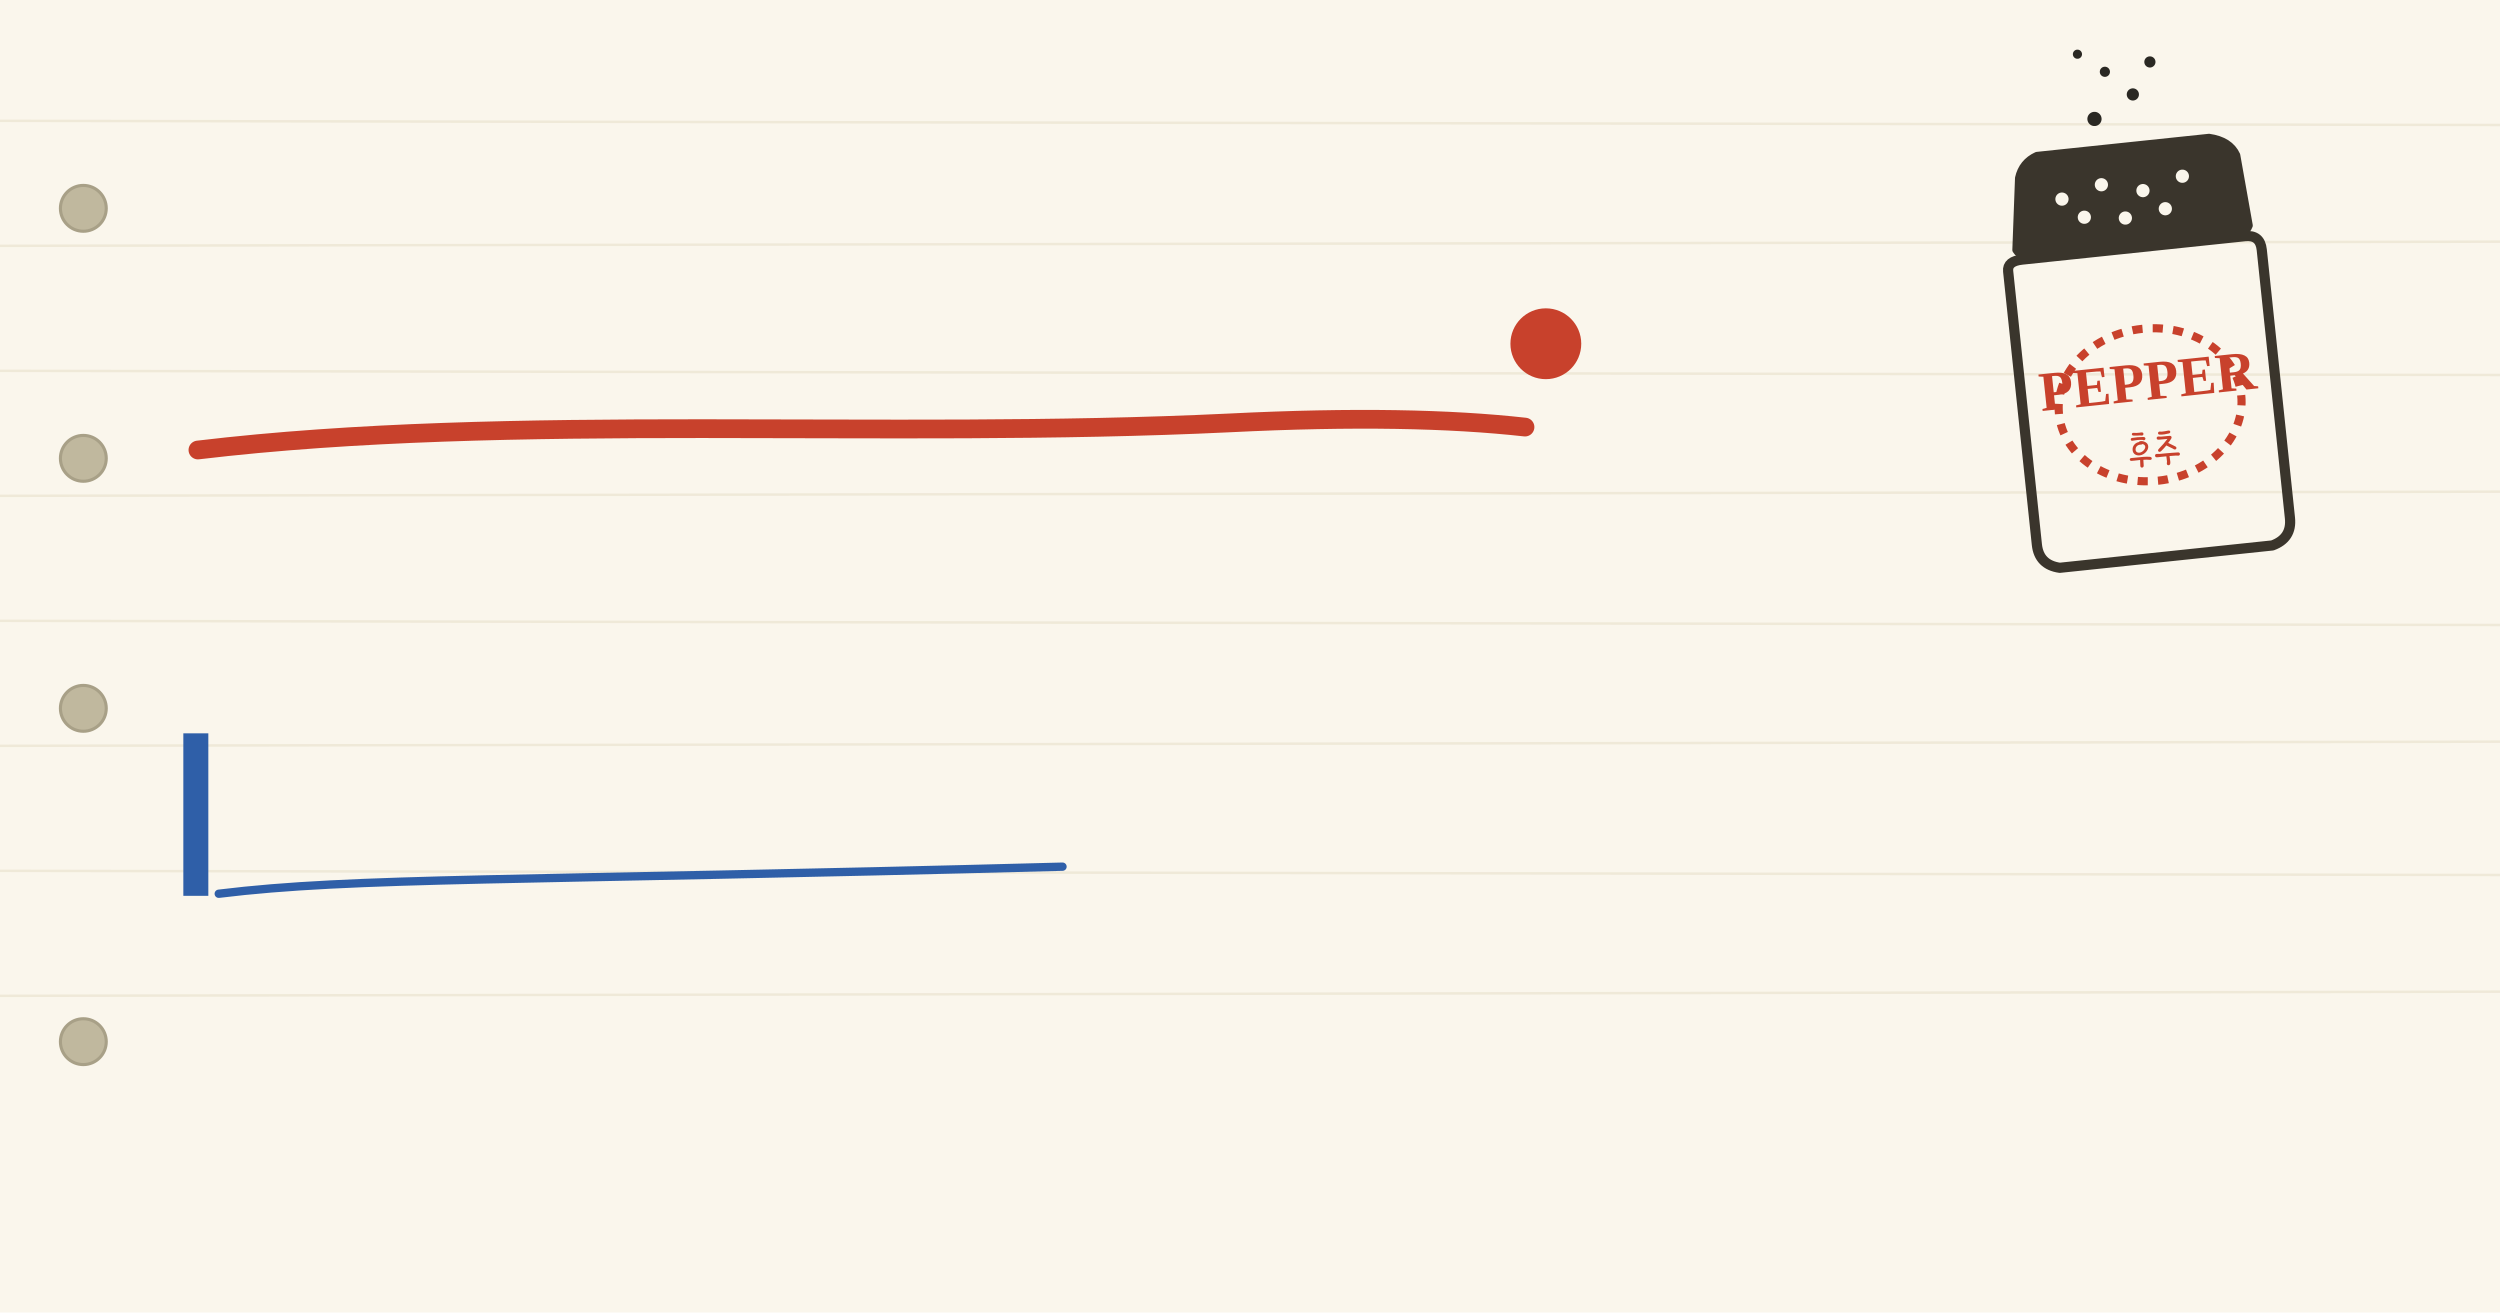
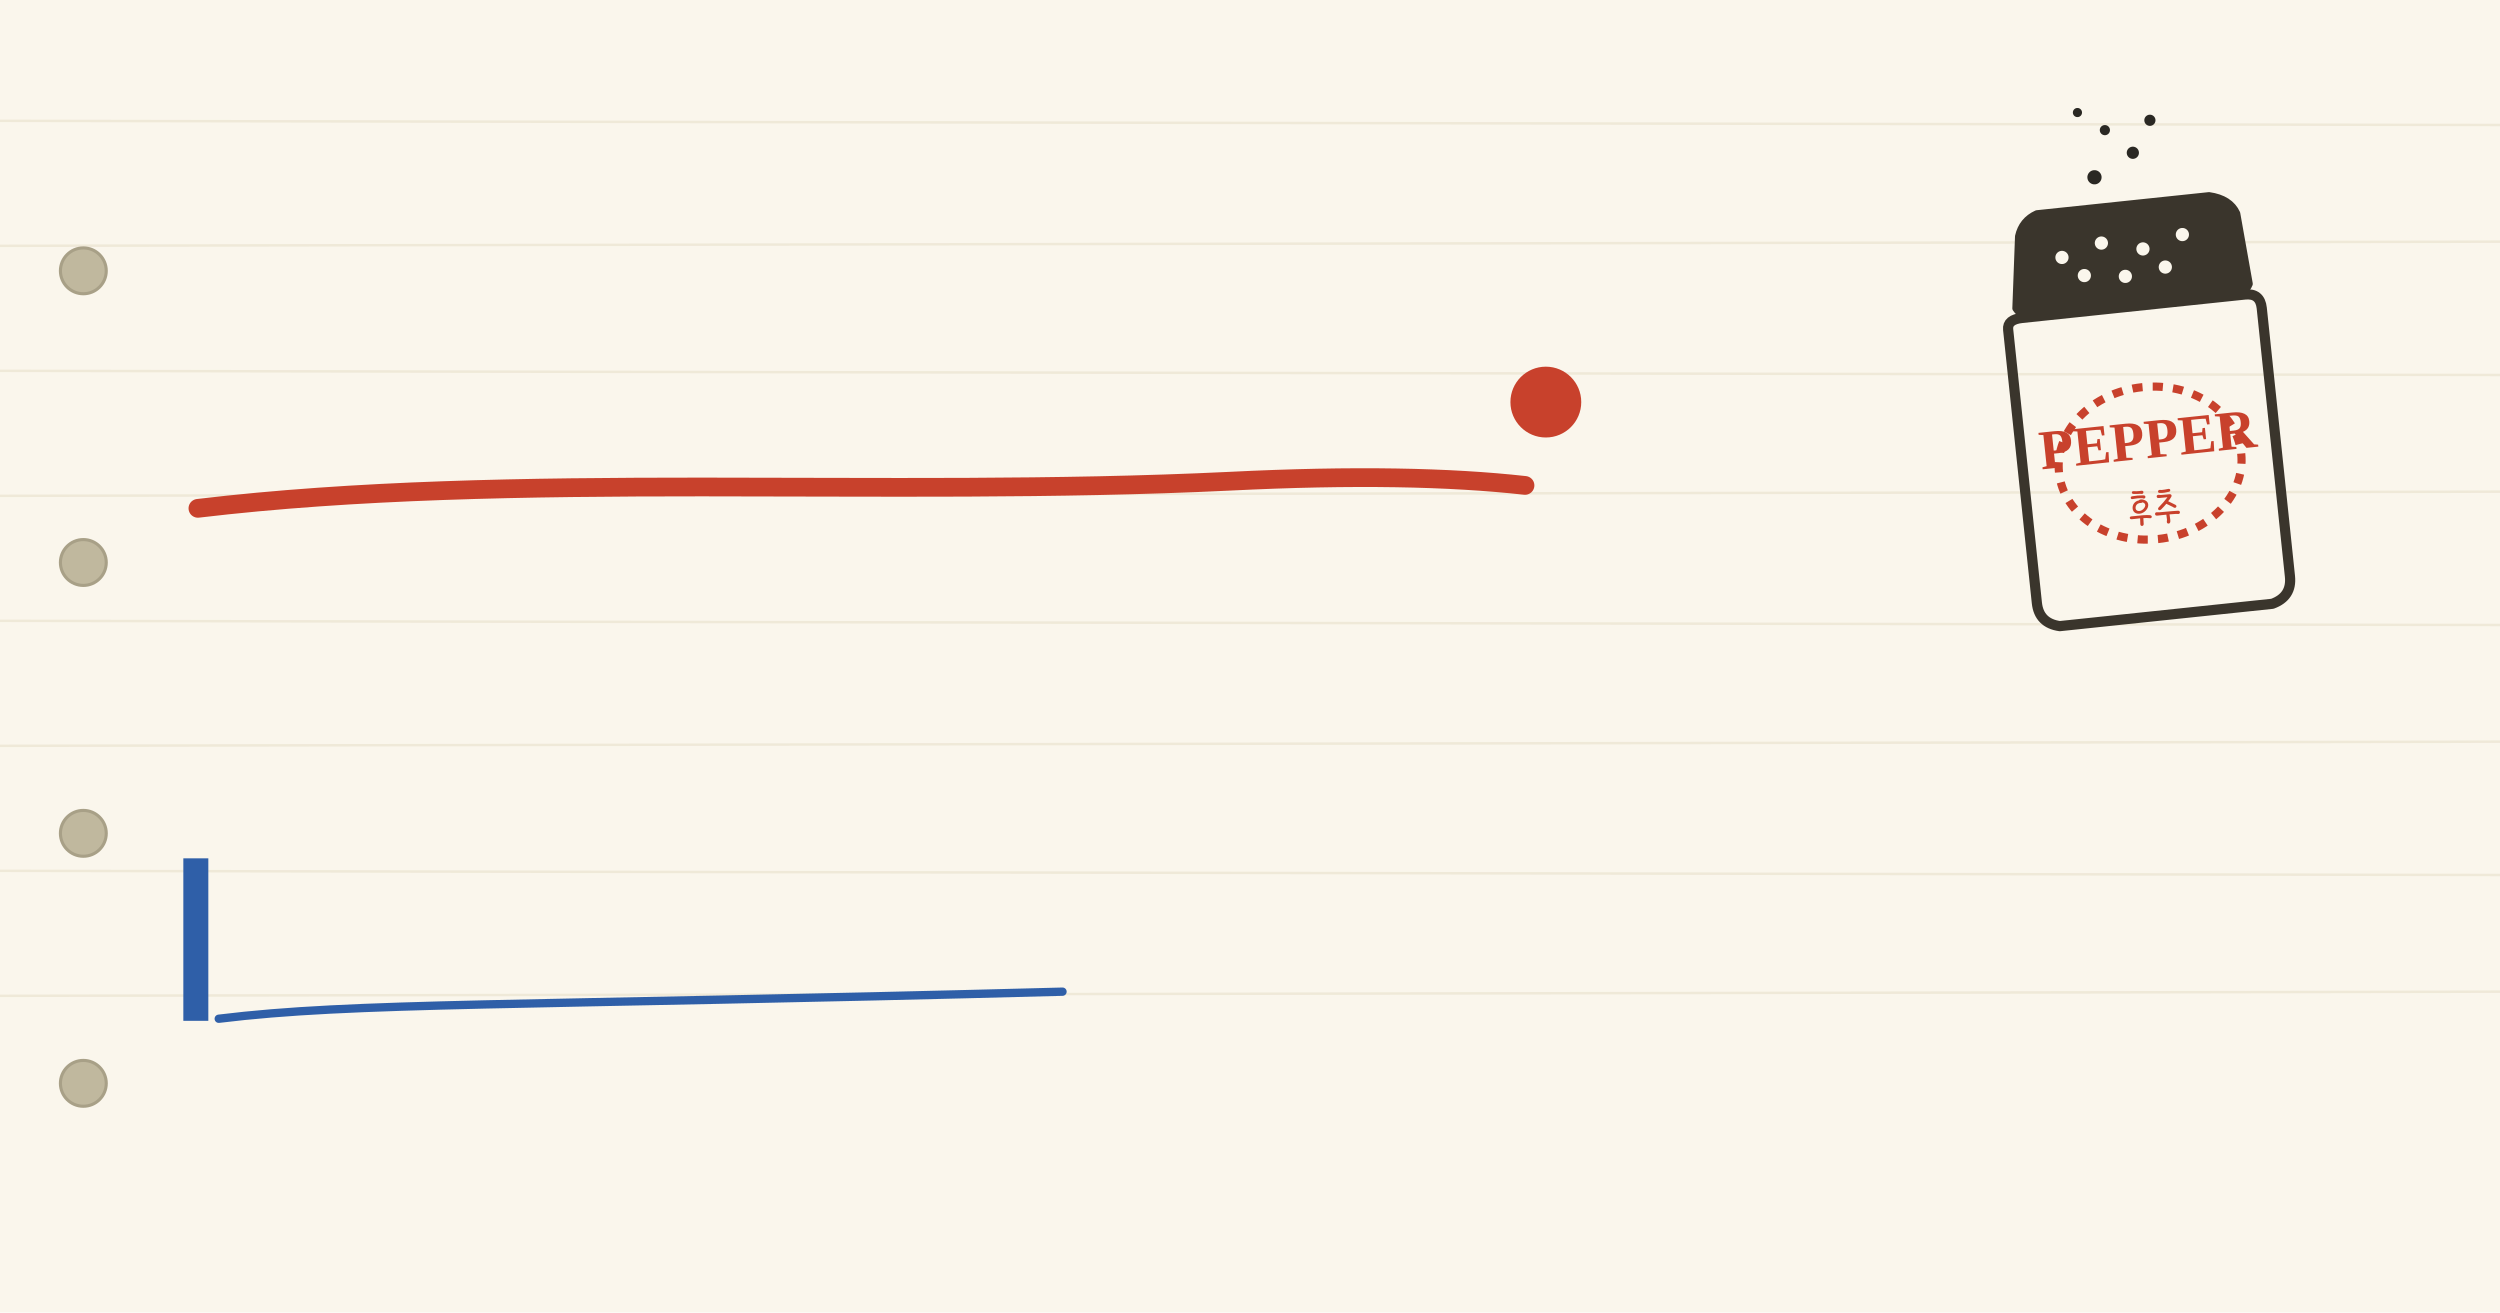
<svg xmlns="http://www.w3.org/2000/svg" width="1200" height="630" viewBox="0 0 1200 630">
  <rect width="1200" height="630" fill="#FAF6EC" />
  <g stroke="#EFE9D8" stroke-width="1.2" stroke-linecap="round">
    <line x1="0" y1="58" x2="1200" y2="60" />
    <line x1="0" y1="118" x2="1200" y2="116" />
    <line x1="0" y1="178" x2="1200" y2="180" />
    <line x1="0" y1="238" x2="1200" y2="236" />
    <line x1="0" y1="298" x2="1200" y2="300" />
    <line x1="0" y1="358" x2="1200" y2="356" />
    <line x1="0" y1="418" x2="1200" y2="420" />
    <line x1="0" y1="478" x2="1200" y2="476" />
  </g>
  <g>
-     <circle cx="40" cy="100" r="11" fill="#C0B89E" stroke="#A8A087" stroke-width="1.5" />
-     <circle cx="40" cy="220" r="11" fill="#C0B89E" stroke="#A8A087" stroke-width="1.5" />
-     <circle cx="40" cy="340" r="11" fill="#C0B89E" stroke="#A8A087" stroke-width="1.5" />
-     <circle cx="40" cy="500" r="11" fill="#C0B89E" stroke="#A8A087" stroke-width="1.5" />
+     <circle cx="40" cy="130" r="11" fill="#C0B89E" stroke="#A8A087" stroke-width="1.5" />
+     <circle cx="40" cy="270" r="11" fill="#C0B89E" stroke="#A8A087" stroke-width="1.5" />
+     <circle cx="40" cy="400" r="11" fill="#C0B89E" stroke="#A8A087" stroke-width="1.5" />
+     <circle cx="40" cy="520" r="11" fill="#C0B89E" stroke="#A8A087" stroke-width="1.5" />
  </g>
-   <rect x="88" y="352" width="12" height="78" rx="0" fill="#2F5FA8" />
-   <path d="M105 429 C170 421 246 423 510 416" fill="none" stroke="#2F5FA8" stroke-width="4" stroke-linecap="round" />
-   <path d="M95 216 C246 198 424 211 590 203 C650 200 696 201 732 205" fill="none" stroke="#C8412C" stroke-width="9" stroke-linecap="round" />
-   <circle cx="742" cy="165" r="17" fill="#C8412C" />
-   <svg class="shaker" x="944" y="60" width="171" height="220" viewBox="0 0 70 90" overflow="visible" transform="rotate(-6 1029.5 170)">
+   <rect x="88" y="412" width="12" height="78" rx="0" fill="#2F5FA8" />
+   <path d="M105 489 C170 481 246 483 510 476" fill="none" stroke="#2F5FA8" stroke-width="4" stroke-linecap="round" />
+   <path d="M95 244 C246 226 424 239 590 231 C650 228 696 229 732 233" fill="none" stroke="#C8412C" stroke-width="9" stroke-linecap="round" />
+   <circle cx="742" cy="193" r="17" fill="#C8412C" />
+   <svg class="shaker" x="944" y="88" width="171" height="220" viewBox="0 0 70 90" overflow="visible" transform="rotate(-6 1029.5 198)">
    <path d="M14,8 Q15,5 18,4 L52,4 Q56,5 57,8 L58,22 Q57,24 54,24 L16,24 Q13,24 12,22 Z" fill="#3A352C" stroke="#3A352C" stroke-width="1.5" stroke-linejoin="round" />
    <circle cx="22" cy="13" r="1.3" fill="#FAF6EC" />
    <circle cx="30" cy="11" r="1.3" fill="#FAF6EC" />
    <circle cx="38" cy="13" r="1.3" fill="#FAF6EC" />
    <circle cx="46" cy="11" r="1.3" fill="#FAF6EC" />
    <circle cx="26" cy="17" r="1.3" fill="#FAF6EC" />
    <circle cx="34" cy="18" r="1.3" fill="#FAF6EC" />
    <circle cx="42" cy="17" r="1.3" fill="#FAF6EC" />
    <path d="M10,26 Q10,24 13,24 L57,24 Q60,24 60,27 L60,80 Q60,84 56,85 L14,85 Q10,84 10,80 Z" fill="none" stroke="#3A352C" stroke-width="2" stroke-linejoin="round" />
    <ellipse cx="35" cy="55" rx="18" ry="15" fill="none" stroke="#C8412C" stroke-width="1.6" stroke-dasharray="2 2" />
    <text x="35" y="54" text-anchor="middle" font-family="Kyobo, Kyobo Handwriting 2019, Shantell Sans, cursive" font-size="11" fill="#C8412C" font-weight="700">PEPPER</text>
    <g fill="#C8412C" aria-label="후추" transform="translate(29.696 66) scale(0.008 -0.008)">
      <path d="M122 344C120 333 119 321 119 308C119 220 188 163 285 166C399 169 510 271 510 365C510 435 469 470 415 495C389 507 360 514 335 512C317 511 297 504 297 494C201 487 136 420 122 344ZM194 330C201 378 241 420 298 426C319 429 363 419 372 436C407 428 437 401 437 365C437 308 359 237 290 233C223 230 184 267 194 330ZM137 542C223 549 314 549 385 538C397 530 412 524 427 525C450 527 460 547 462 562C461 589 447 602 411 606C319 615 231 618 136 611C112 609 101 593 101 575C101 557 114 540 137 542ZM175 666C229 656 292 653 338 652C352 648 368 644 380 644C406 644 422 653 425 679C427 700 419 717 392 721C366 724 351 721 333 720C288 718 231 724 185 732C164 736 146 726 142 705C138 683 152 671 175 666ZM350 -96C352 -70 357 25 357 48C406 47 467 43 511 31C536 25 557 28 565 55C572 79 553 97 522 105C486 114 409 118 358 120C277 123 154 122 71 122C47 122 28 114 26 91C24 68 41 54 64 52C80 51 121 51 142 51C177 51 244 51 277 52C276 29 267 -72 267 -95C267 -121 282 -139 307 -139C331 -139 348 -120 350 -96ZM999 497C930 421 858 355 760 273C737 253 732 230 750 212C770 192 799 203 817 218C872 262 915 299 955 340L1104 247C1114 235 1141 219 1153 218C1171 217 1184 226 1189 236C1201 257 1197 272 1177 290C1145 313 1043 377 1006 398C1038 428 1072 464 1094 497C1118 531 1100 566 1059 566C967 568 882 567 843 569C823 572 805 577 787 579C763 581 740 572 738 545C736 524 748 508 763 503C784 497 814 500 835 499C874 498 948 498 999 497ZM1221 60C1248 58 1263 74 1265 97C1267 119 1252 138 1222 140C1180 143 1133 143 1088 145C1036 147 865 151 774 150C749 150 727 158 697 158C667 158 652 140 653 115C654 86 673 74 702 74C775 75 852 75 927 74C928 36 928 -9 930 -50C931 -66 920 -85 920 -104C920 -134 934 -148 961 -149C998 -150 1009 -114 1010 -69C1011 -26 1009 26 1006 73C1060 72 1112 70 1160 68C1182 67 1202 61 1221 60ZM832 696C811 698 792 690 785 670C778 647 790 626 815 622C893 609 982 617 1050 627C1073 630 1088 647 1086 667C1084 690 1064 700 1041 698C974 692 932 688 876 689C863 689 845 694 832 696Z" />
    </g>
    <circle cx="30" cy="-2" r="1.4" fill="#2A2823" />
    <circle cx="38" cy="-6" r="1.2" fill="#2A2823" />
    <circle cx="33" cy="-11" r="1" fill="#2A2823" />
    <circle cx="42" cy="-12" r="1.1" fill="#2A2823" />
    <circle cx="28" cy="-15" r="0.9" fill="#2A2823" />
  </svg>
</svg>
